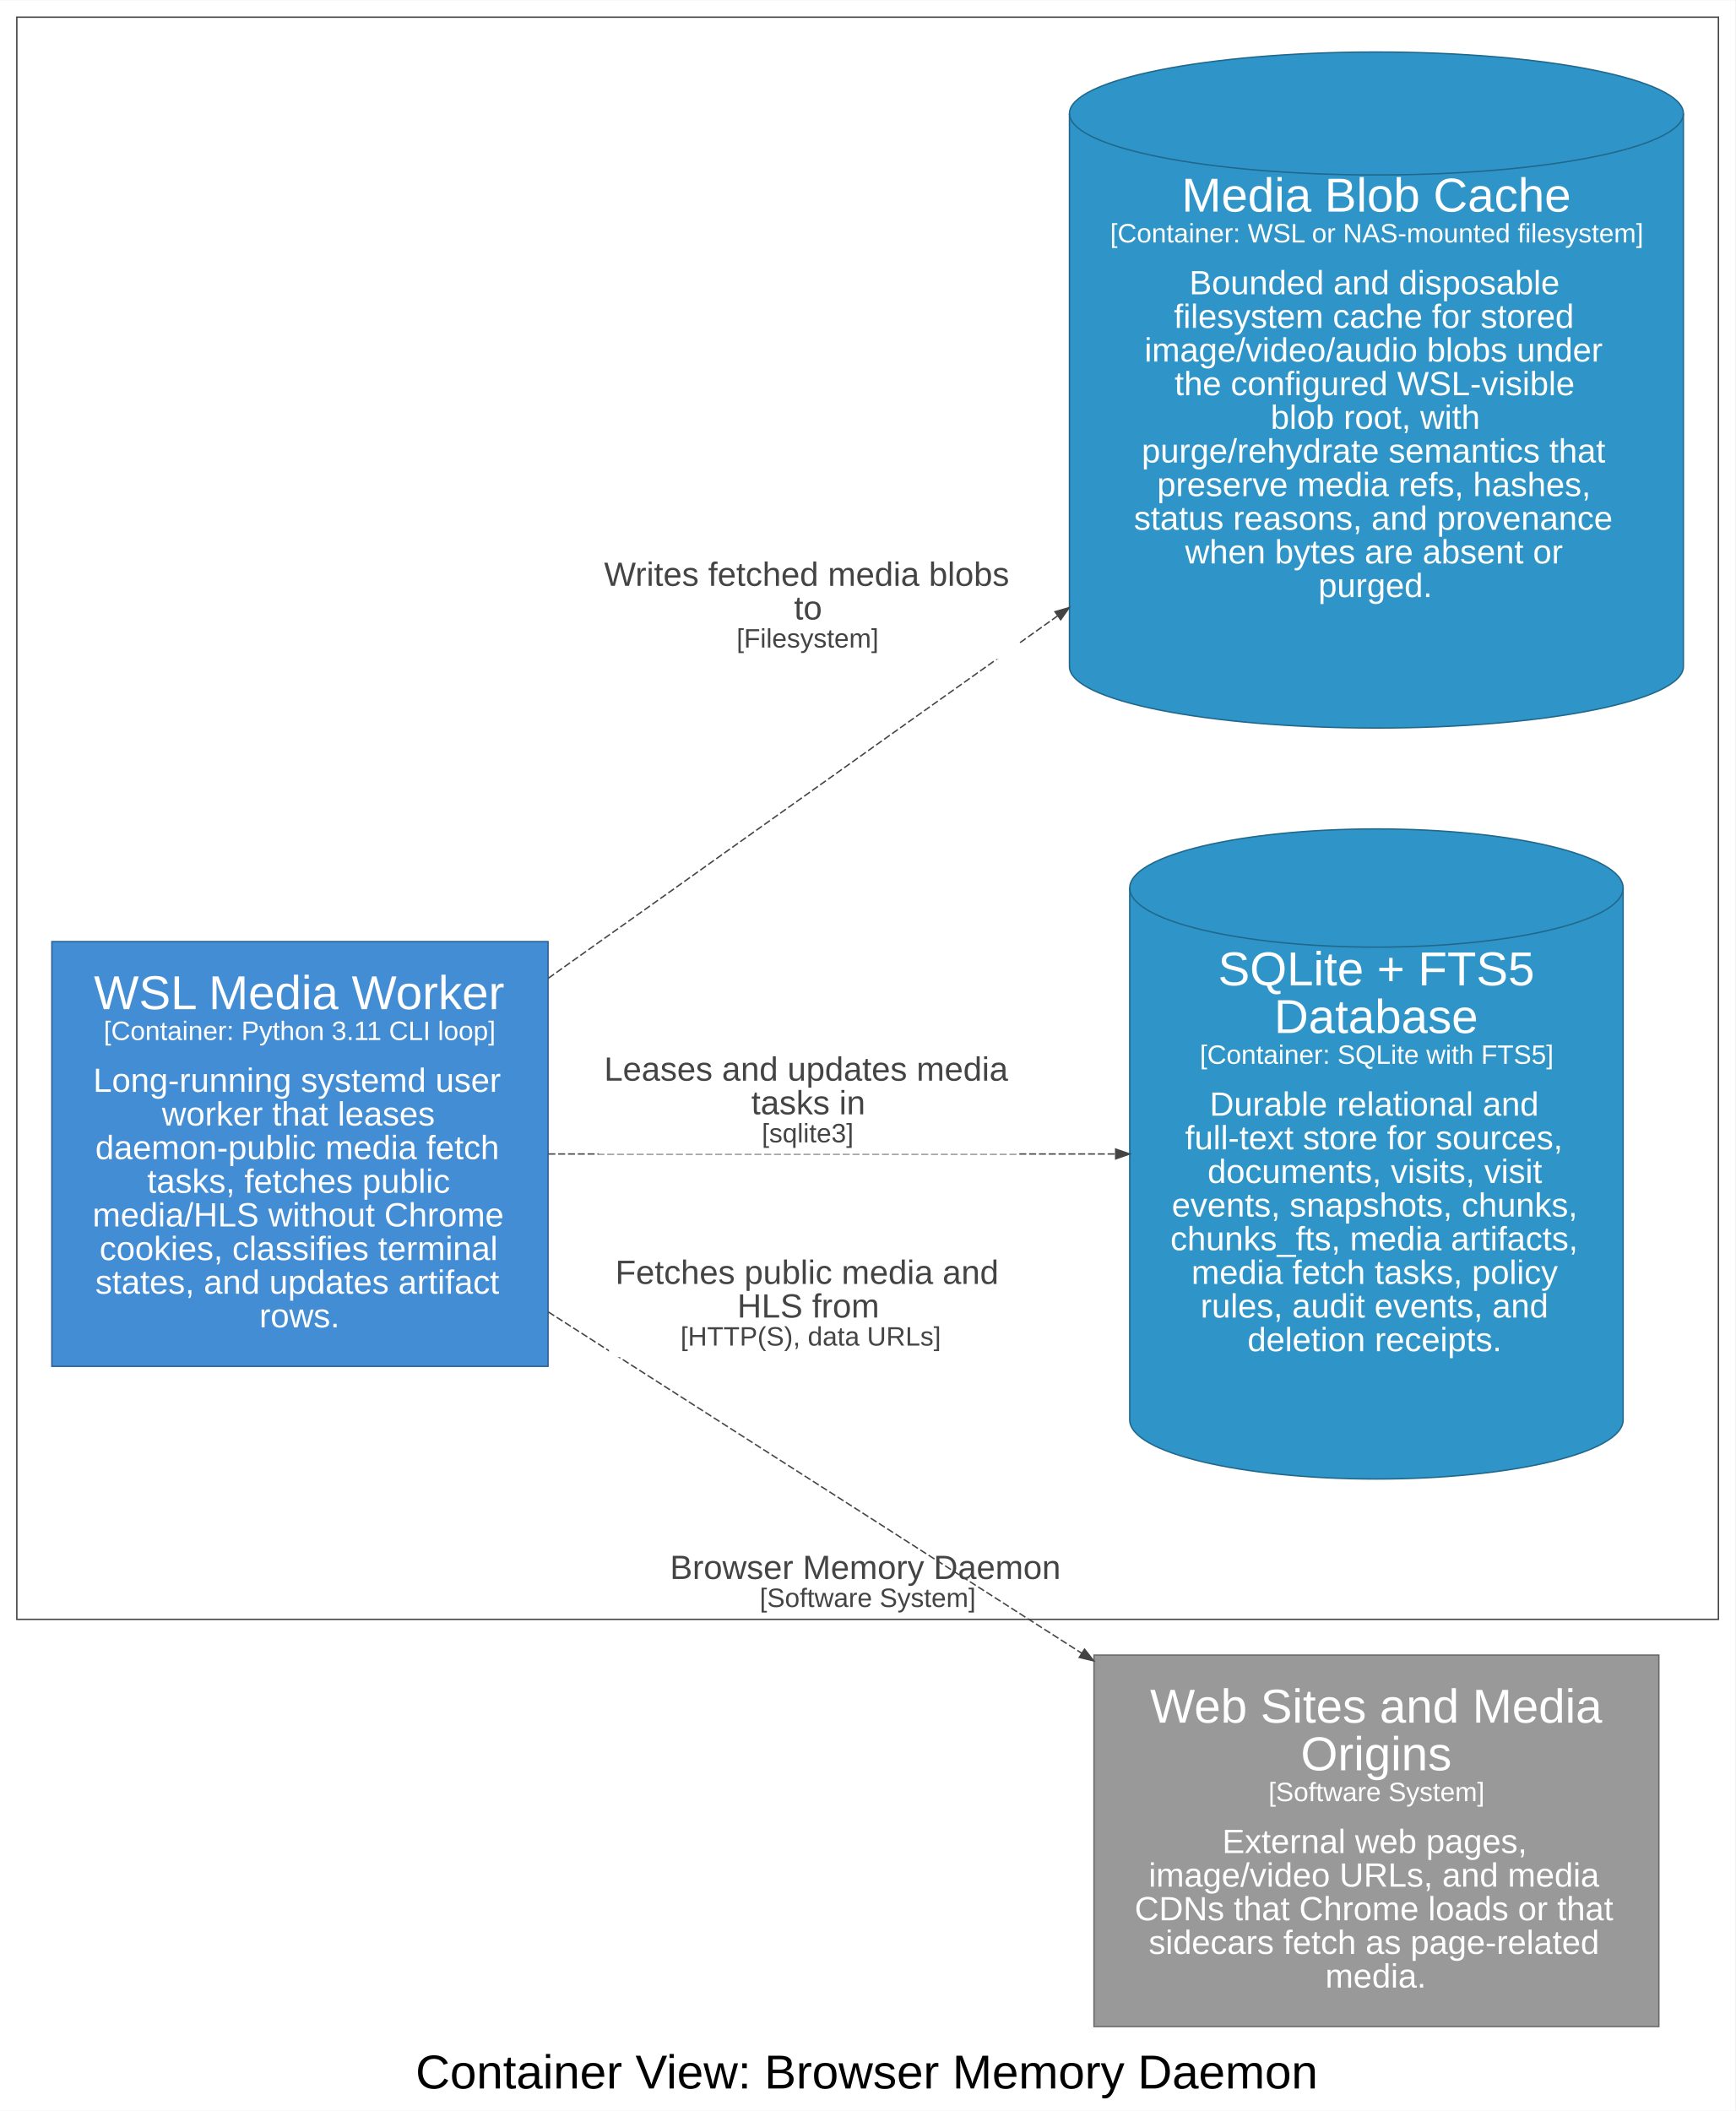
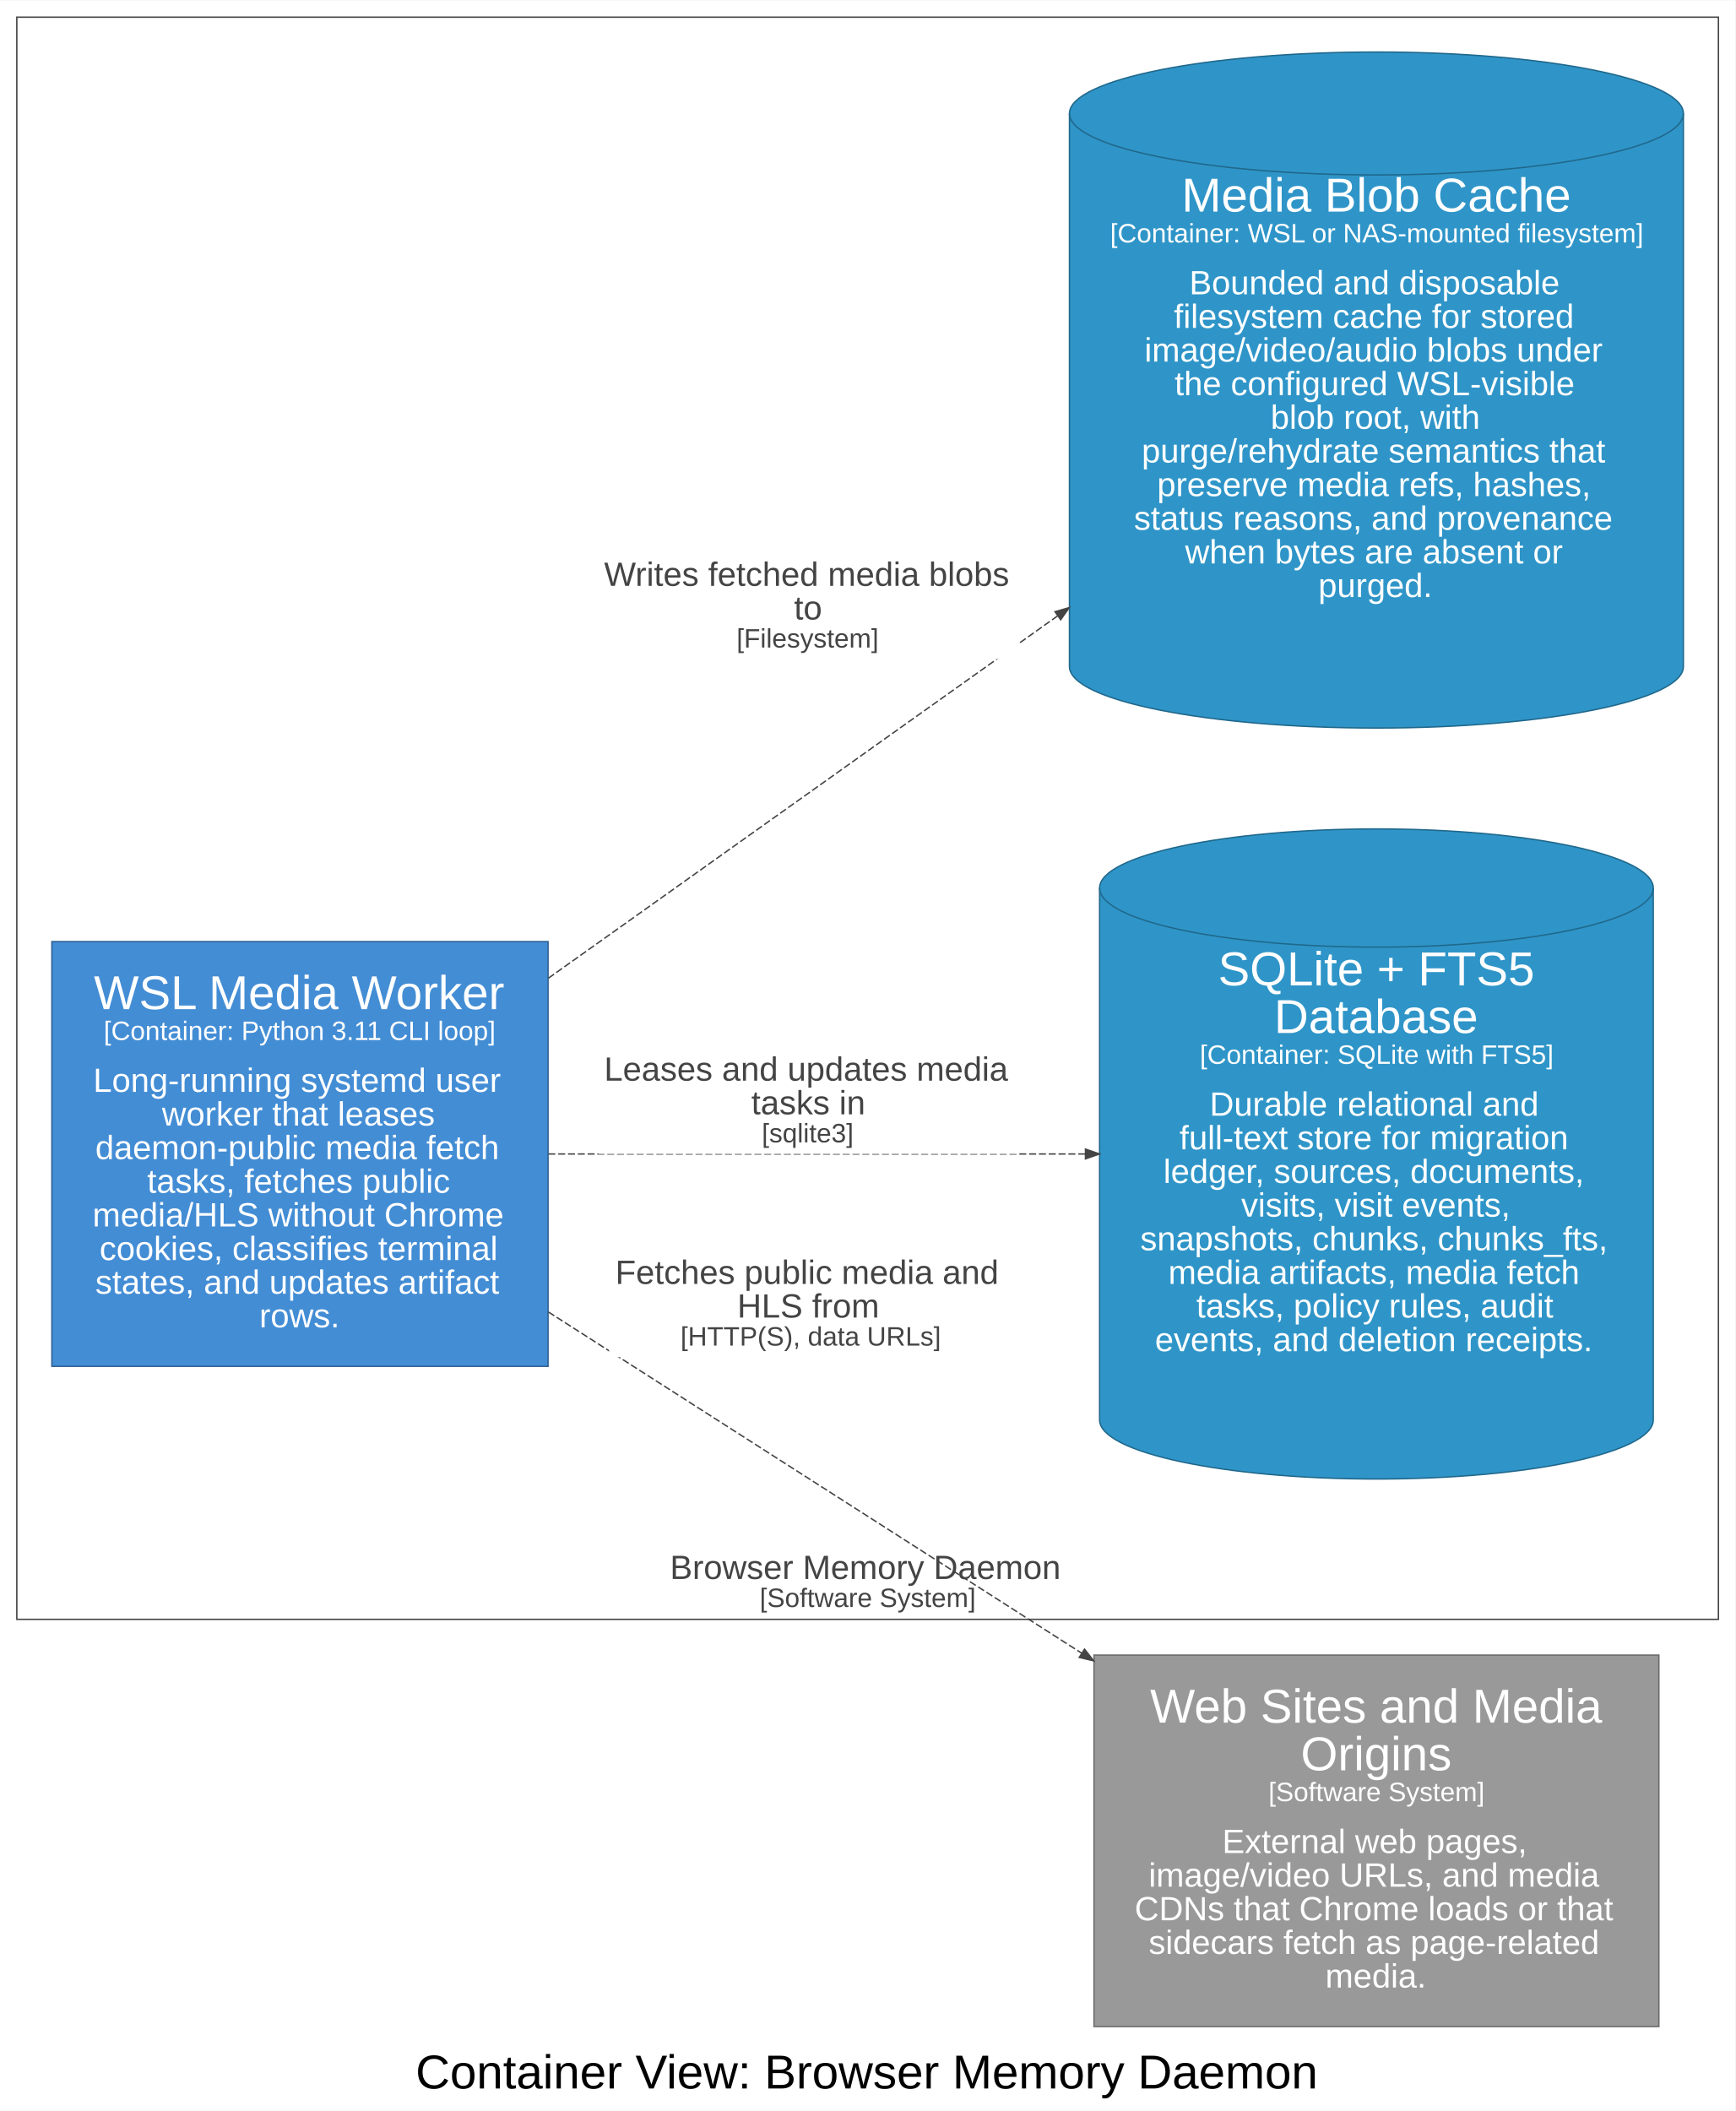
<svg xmlns="http://www.w3.org/2000/svg" width="1238pt" height="1506pt" viewBox="0.00 0.00 1238.00 1505.50">
  <g id="graph0" class="graph" transform="scale(1 1) rotate(0) translate(4 1501.5)">
    <polygon fill="white" stroke="transparent" points="-4,4 -4,-1501.5 1234,-1501.5 1234,4 -4,4" />
    <text text-anchor="start" x="292.5" y="-11.8" font-family="Arial" font-size="34.00">Container View: Browser Memory Daemon</text>
    <g id="clust1" class="cluster">
      <polygon fill="none" stroke="#444444" points="8,-346.5 8,-1489.5 1222,-1489.5 1222,-346.5 8,-346.5" />
      <text text-anchor="start" x="474" y="-375.3" font-family="Arial" font-size="24.00" fill="#444444">Browser Memory Daemon</text>
      <text text-anchor="start" x="538" y="-355.3" font-family="Arial" font-size="19.00" fill="#444444">[Software System]</text>
    </g>
    <g id="3" class="node">
      <polygon fill="#999999" stroke="#6b6b6b" points="1179.5,-321 776.5,-321 776.5,-56 1179.5,-56 1179.5,-321" />
      <text text-anchor="start" x="816.5" y="-272.8" font-family="Arial" font-size="34.00" fill="#ffffff">Web Sites and Media</text>
      <text text-anchor="start" x="924" y="-238.8" font-family="Arial" font-size="34.00" fill="#ffffff">Origins</text>
      <text text-anchor="start" x="901" y="-216.8" font-family="Arial" font-size="19.00" fill="#ffffff">[Software System]</text>
      <text text-anchor="start" x="868" y="-179.8" font-family="Arial" font-size="24.00" fill="#ffffff">External web pages,</text>
      <text text-anchor="start" x="815.5" y="-155.8" font-family="Arial" font-size="24.00" fill="#ffffff">image/video URLs, and media</text>
      <text text-anchor="start" x="805.5" y="-131.8" font-family="Arial" font-size="24.00" fill="#ffffff">CDNs that Chrome loads or that</text>
      <text text-anchor="start" x="815.5" y="-107.8" font-family="Arial" font-size="24.00" fill="#ffffff">sidecars fetch as page-related</text>
      <text text-anchor="start" x="941.5" y="-83.8" font-family="Arial" font-size="24.00" fill="#ffffff">media.</text>
    </g>
-     <g id="24" class="node">
+     <g id="25" class="node">
      <polygon fill="#438dd5" stroke="#2e6295" points="387,-830 33,-830 33,-527 387,-527 387,-830" />
      <text text-anchor="start" x="63" y="-781.8" font-family="Arial" font-size="34.00" fill="#ffffff">WSL Media Worker</text>
      <text text-anchor="start" x="70" y="-759.8" font-family="Arial" font-size="19.00" fill="#ffffff">[Container: Python 3.11 CLI loop]</text>
      <text text-anchor="start" x="62.5" y="-722.8" font-family="Arial" font-size="24.00" fill="#ffffff">Long-running systemd user</text>
      <text text-anchor="start" x="111.5" y="-698.8" font-family="Arial" font-size="24.00" fill="#ffffff">worker that leases</text>
      <text text-anchor="start" x="64" y="-674.8" font-family="Arial" font-size="24.00" fill="#ffffff">daemon-public media fetch</text>
      <text text-anchor="start" x="101" y="-650.8" font-family="Arial" font-size="24.00" fill="#ffffff">tasks, fetches public</text>
      <text text-anchor="start" x="62" y="-626.8" font-family="Arial" font-size="24.00" fill="#ffffff">media/HLS without Chrome</text>
      <text text-anchor="start" x="67" y="-602.8" font-family="Arial" font-size="24.00" fill="#ffffff">cookies, classifies terminal</text>
      <text text-anchor="start" x="64" y="-578.8" font-family="Arial" font-size="24.00" fill="#ffffff">states, and updates artifact</text>
      <text text-anchor="start" x="181" y="-554.8" font-family="Arial" font-size="24.00" fill="#ffffff">rows.</text>
    </g>
-     <g id="47" class="edge">
+     <g id="48" class="edge">
      <path fill="none" stroke="#444444" stroke-dasharray="5,2" d="M387.22,-565.78C500.57,-493.27 648.44,-398.68 767.75,-322.35" />
      <polygon fill="#444444" stroke="#444444" points="769.76,-325.23 776.29,-316.89 765.98,-319.33 769.76,-325.23" />
      <polygon fill="white" stroke="transparent" points="430.5,-533.5 430.5,-608.5 715.5,-608.5 715.5,-533.5 430.5,-533.5" />
      <text text-anchor="start" x="435" y="-585.8" font-family="Arial" font-size="24.00" fill="#444444">Fetches public media and</text>
      <text text-anchor="start" x="522" y="-561.8" font-family="Arial" font-size="24.00" fill="#444444">HLS from</text>
      <text text-anchor="start" x="481.5" y="-541.8" font-family="Arial" font-size="19.00" fill="#444444">[HTTP(S), data URLs]</text>
    </g>
-     <g id="27" class="node">
-       <path fill="#2f95c8" stroke="#20688c" d="M1154,-868.22C1154,-891.48 1075.11,-910.38 978,-910.38 880.89,-910.38 802,-891.48 802,-868.22 802,-868.22 802,-488.78 802,-488.78 802,-465.52 880.89,-446.62 978,-446.62 1075.11,-446.62 1154,-465.52 1154,-488.78 1154,-488.78 1154,-868.22 1154,-868.22" />
-       <path fill="none" stroke="#20688c" d="M1154,-868.22C1154,-844.95 1075.11,-826.06 978,-826.06 880.89,-826.06 802,-844.95 802,-868.22" />
+     <g id="28" class="node">
+       <path fill="#2f95c8" stroke="#20688c" d="M1175.5,-868.22C1175.5,-891.48 1086.98,-910.38 978,-910.38 869.02,-910.38 780.5,-891.48 780.5,-868.22 780.5,-868.22 780.5,-488.78 780.5,-488.78 780.5,-465.52 869.02,-446.62 978,-446.62 1086.98,-446.62 1175.5,-465.52 1175.5,-488.78 1175.5,-488.78 1175.5,-868.22 1175.5,-868.22" />
+       <path fill="none" stroke="#20688c" d="M1175.5,-868.22C1175.5,-844.95 1086.98,-826.06 978,-826.06 869.02,-826.06 780.5,-844.95 780.5,-868.22" />
      <text text-anchor="start" x="865" y="-798.8" font-family="Arial" font-size="34.00" fill="#ffffff">SQLite + FTS5</text>
      <text text-anchor="start" x="905" y="-764.8" font-family="Arial" font-size="34.00" fill="#ffffff">Database</text>
      <text text-anchor="start" x="852" y="-742.8" font-family="Arial" font-size="19.00" fill="#ffffff">[Container: SQLite with FTS5]</text>
      <text text-anchor="start" x="859" y="-705.8" font-family="Arial" font-size="24.00" fill="#ffffff">Durable relational and</text>
-       <text text-anchor="start" x="841.5" y="-681.8" font-family="Arial" font-size="24.00" fill="#ffffff">full-text store for sources,</text>
-       <text text-anchor="start" x="857.5" y="-657.8" font-family="Arial" font-size="24.00" fill="#ffffff">documents, visits, visit</text>
-       <text text-anchor="start" x="832" y="-633.8" font-family="Arial" font-size="24.00" fill="#ffffff">events, snapshots, chunks,</text>
-       <text text-anchor="start" x="831" y="-609.8" font-family="Arial" font-size="24.00" fill="#ffffff">chunks_fts, media artifacts,</text>
-       <text text-anchor="start" x="846" y="-585.8" font-family="Arial" font-size="24.00" fill="#ffffff">media fetch tasks, policy</text>
-       <text text-anchor="start" x="852.5" y="-561.8" font-family="Arial" font-size="24.00" fill="#ffffff">rules, audit events, and</text>
-       <text text-anchor="start" x="886" y="-537.8" font-family="Arial" font-size="24.00" fill="#ffffff">deletion receipts.</text>
+       <text text-anchor="start" x="837.5" y="-681.8" font-family="Arial" font-size="24.00" fill="#ffffff">full-text store for migration</text>
+       <text text-anchor="start" x="826" y="-657.8" font-family="Arial" font-size="24.00" fill="#ffffff">ledger, sources, documents,</text>
+       <text text-anchor="start" x="881.5" y="-633.8" font-family="Arial" font-size="24.00" fill="#ffffff">visits, visit events,</text>
+       <text text-anchor="start" x="809.5" y="-609.8" font-family="Arial" font-size="24.00" fill="#ffffff">snapshots, chunks, chunks_fts,</text>
+       <text text-anchor="start" x="829.5" y="-585.8" font-family="Arial" font-size="24.00" fill="#ffffff">media artifacts, media fetch</text>
+       <text text-anchor="start" x="849.5" y="-561.8" font-family="Arial" font-size="24.00" fill="#ffffff">tasks, policy rules, audit</text>
+       <text text-anchor="start" x="820" y="-537.8" font-family="Arial" font-size="24.00" fill="#ffffff">events, and deletion receipts.</text>
    </g>
-     <g id="46" class="edge">
-       <path fill="none" stroke="#444444" stroke-dasharray="5,2" d="M387.22,-678.5C508.28,-678.5 668.71,-678.5 791.69,-678.5" />
-       <polygon fill="#444444" stroke="#444444" points="791.97,-682 801.97,-678.5 791.97,-675 791.97,-682" />
+     <g id="47" class="edge">
+       <path fill="none" stroke="#444444" stroke-dasharray="5,2" d="M387.22,-678.5C501.41,-678.5 650.62,-678.5 770.39,-678.5" />
+       <polygon fill="#444444" stroke="#444444" points="770.42,-682 780.42,-678.5 770.42,-675 770.42,-682" />
      <polygon fill="white" stroke="transparent" points="423,-678.5 423,-753.5 723,-753.5 723,-678.5 423,-678.5" />
      <text text-anchor="start" x="427" y="-730.8" font-family="Arial" font-size="24.00" fill="#444444">Leases and updates media</text>
      <text text-anchor="start" x="532" y="-706.8" font-family="Arial" font-size="24.00" fill="#444444">tasks in</text>
      <text text-anchor="start" x="539.5" y="-686.8" font-family="Arial" font-size="19.00" fill="#444444">[sqlite3]</text>
    </g>
-     <g id="29" class="node">
+     <g id="30" class="node">
      <path fill="#2f95c8" stroke="#20688c" d="M1197,-1420.78C1197,-1444.97 1098.84,-1464.63 978,-1464.63 857.16,-1464.63 759,-1444.97 759,-1420.78 759,-1420.78 759,-1026.22 759,-1026.22 759,-1002.03 857.16,-982.37 978,-982.37 1098.84,-982.37 1197,-1002.03 1197,-1026.22 1197,-1026.22 1197,-1420.78 1197,-1420.78" />
      <path fill="none" stroke="#20688c" d="M1197,-1420.78C1197,-1396.59 1098.84,-1376.94 978,-1376.94 857.16,-1376.94 759,-1396.59 759,-1420.78" />
      <text text-anchor="start" x="839" y="-1350.8" font-family="Arial" font-size="34.00" fill="#ffffff">Media Blob Cache</text>
      <text text-anchor="start" x="788" y="-1328.8" font-family="Arial" font-size="19.00" fill="#ffffff">[Container: WSL or NAS-mounted filesystem]</text>
      <text text-anchor="start" x="844.5" y="-1291.8" font-family="Arial" font-size="24.00" fill="#ffffff">Bounded and disposable</text>
      <text text-anchor="start" x="833.5" y="-1267.8" font-family="Arial" font-size="24.00" fill="#ffffff">filesystem cache for stored</text>
      <text text-anchor="start" x="812.5" y="-1243.8" font-family="Arial" font-size="24.00" fill="#ffffff">image/video/audio blobs under</text>
      <text text-anchor="start" x="834" y="-1219.8" font-family="Arial" font-size="24.00" fill="#ffffff">the configured WSL-visible</text>
      <text text-anchor="start" x="902.5" y="-1195.8" font-family="Arial" font-size="24.00" fill="#ffffff">blob root, with</text>
      <text text-anchor="start" x="810.5" y="-1171.8" font-family="Arial" font-size="24.00" fill="#ffffff">purge/rehydrate semantics that</text>
      <text text-anchor="start" x="821.5" y="-1147.8" font-family="Arial" font-size="24.00" fill="#ffffff">preserve media refs, hashes,</text>
      <text text-anchor="start" x="805" y="-1123.8" font-family="Arial" font-size="24.00" fill="#ffffff">status reasons, and provenance</text>
      <text text-anchor="start" x="841.5" y="-1099.8" font-family="Arial" font-size="24.00" fill="#ffffff">when bytes are absent or</text>
      <text text-anchor="start" x="936.5" y="-1075.8" font-family="Arial" font-size="24.00" fill="#ffffff">purged.</text>
    </g>
-     <g id="48" class="edge">
+     <g id="49" class="edge">
      <path fill="none" stroke="#444444" stroke-dasharray="5,2" d="M387.22,-803.88C495.18,-880.69 634.45,-979.78 750.54,-1062.37" />
      <polygon fill="#444444" stroke="#444444" points="748.68,-1065.35 758.86,-1068.29 752.74,-1059.64 748.68,-1065.35" />
      <polygon fill="white" stroke="transparent" points="423,-1031.5 423,-1106.5 723,-1106.5 723,-1031.5 423,-1031.5" />
      <text text-anchor="start" x="427" y="-1083.8" font-family="Arial" font-size="24.00" fill="#444444">Writes fetched media blobs</text>
      <text text-anchor="start" x="562.5" y="-1059.8" font-family="Arial" font-size="24.00" fill="#444444">to</text>
      <text text-anchor="start" x="521.5" y="-1039.8" font-family="Arial" font-size="19.00" fill="#444444">[Filesystem]</text>
    </g>
  </g>
</svg>
